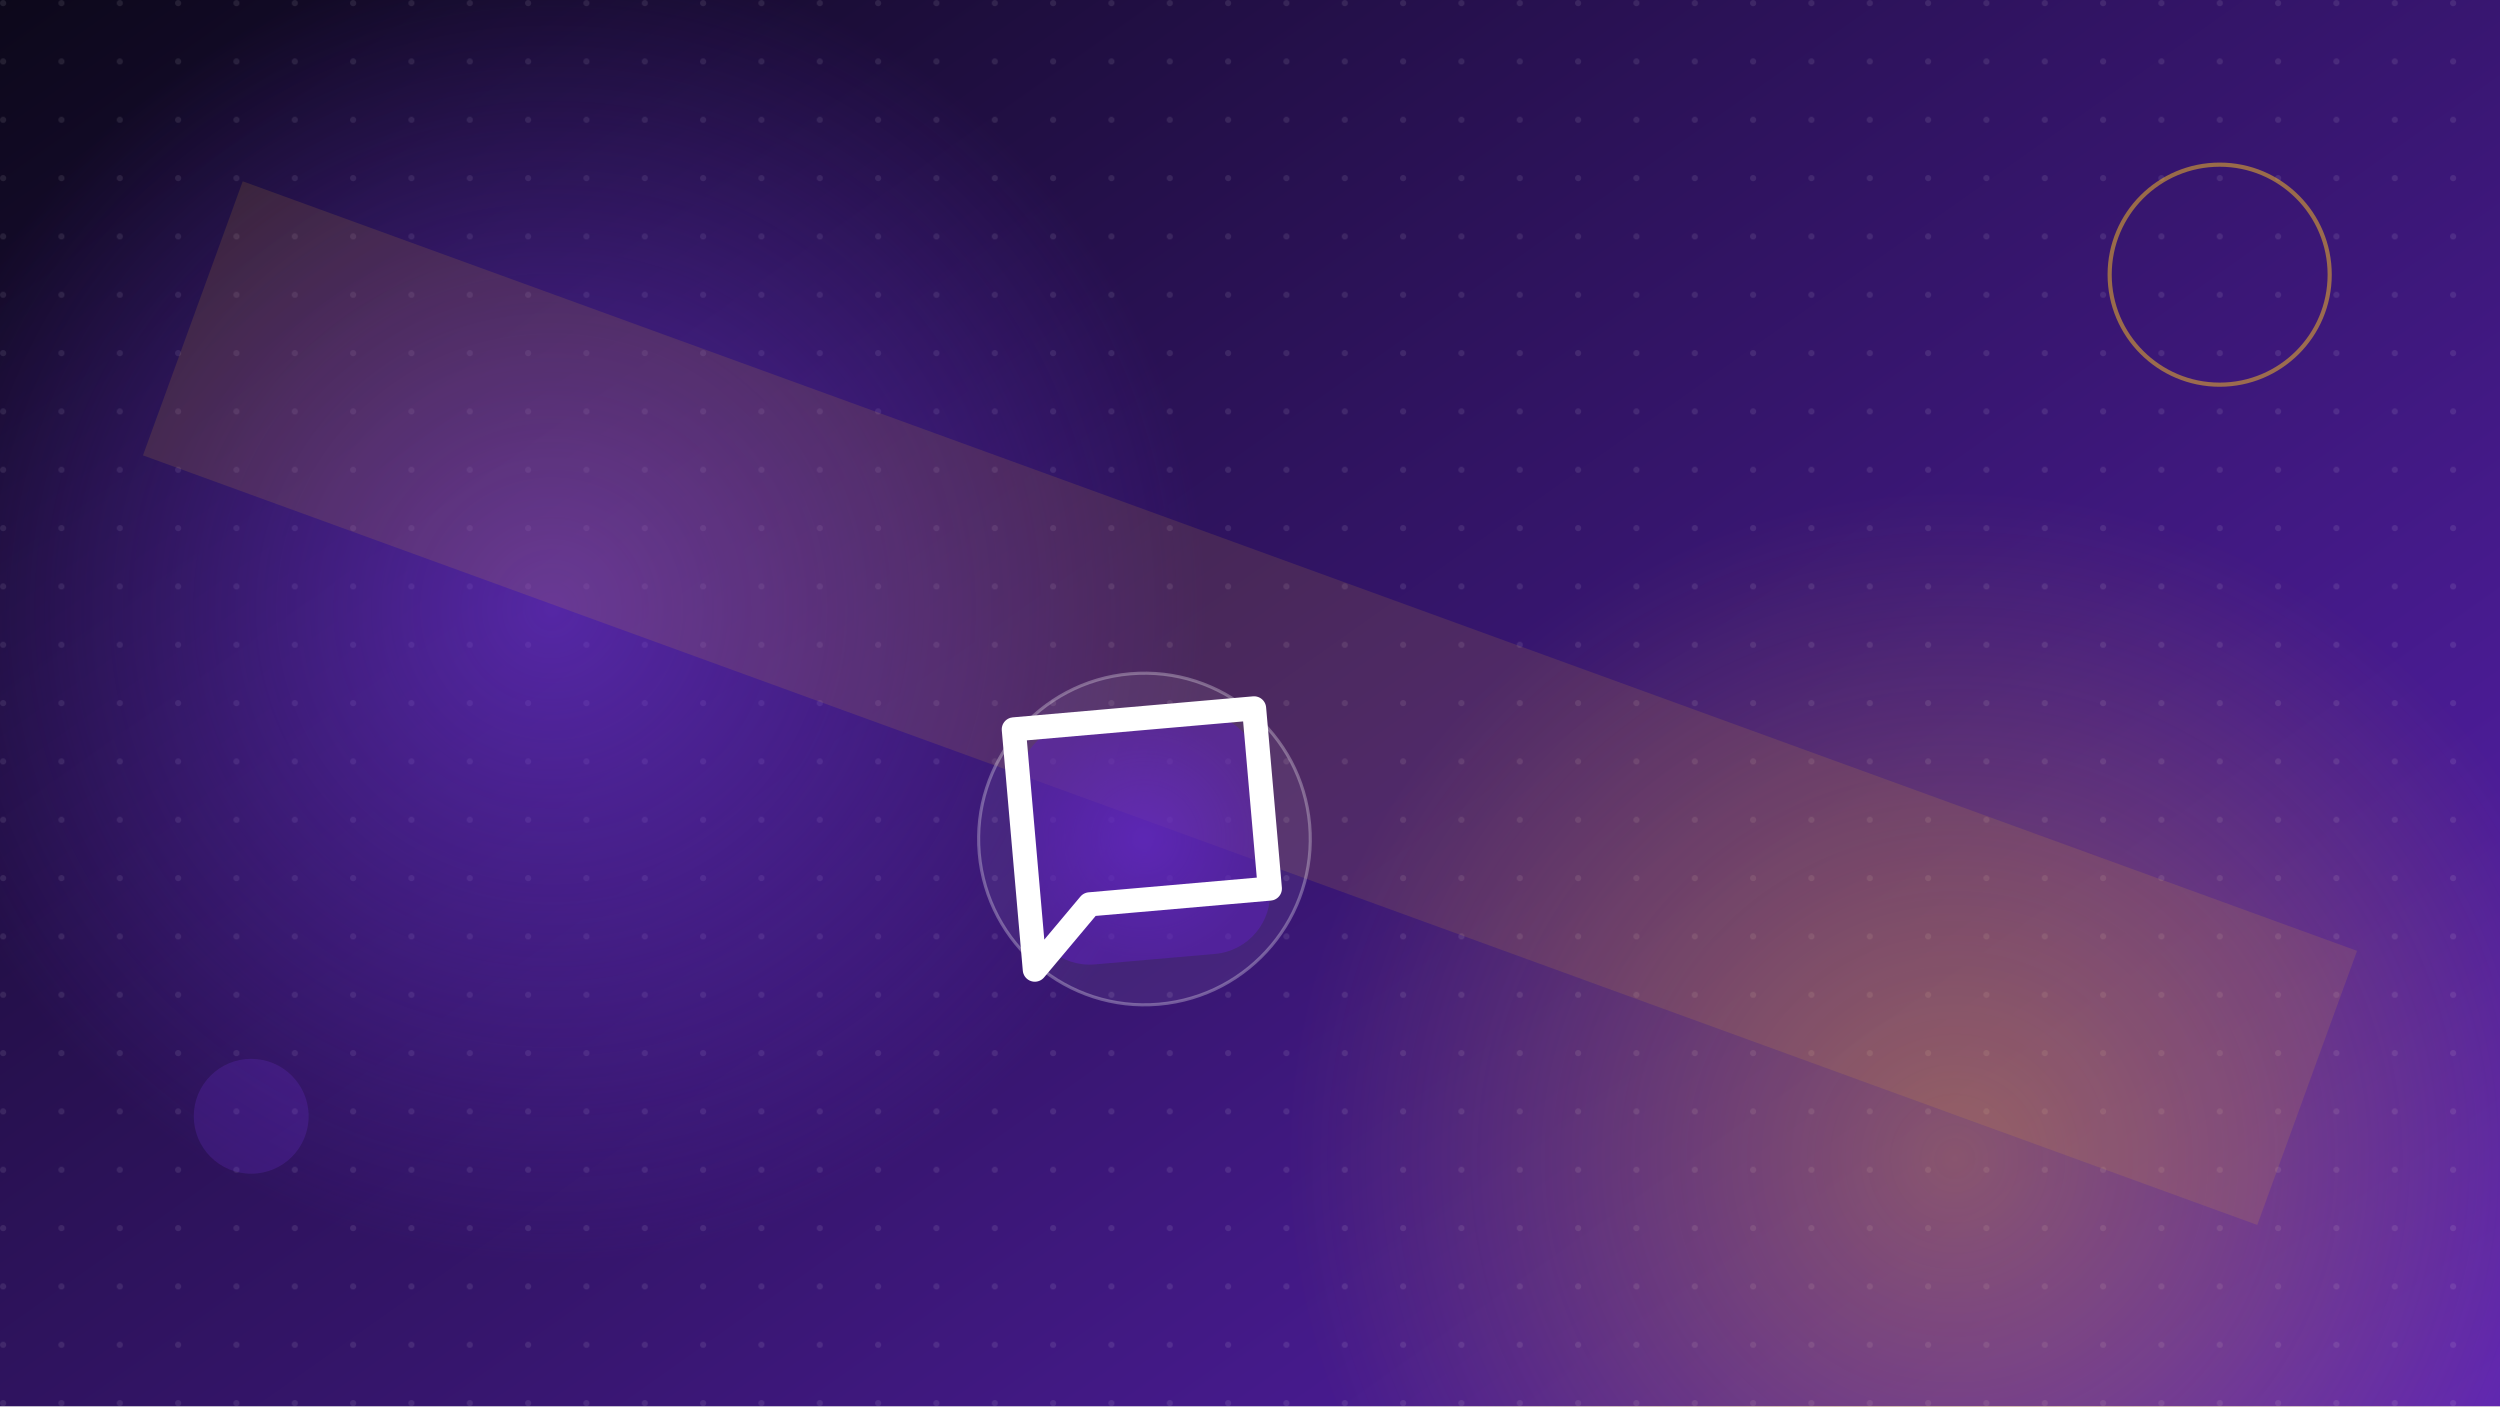
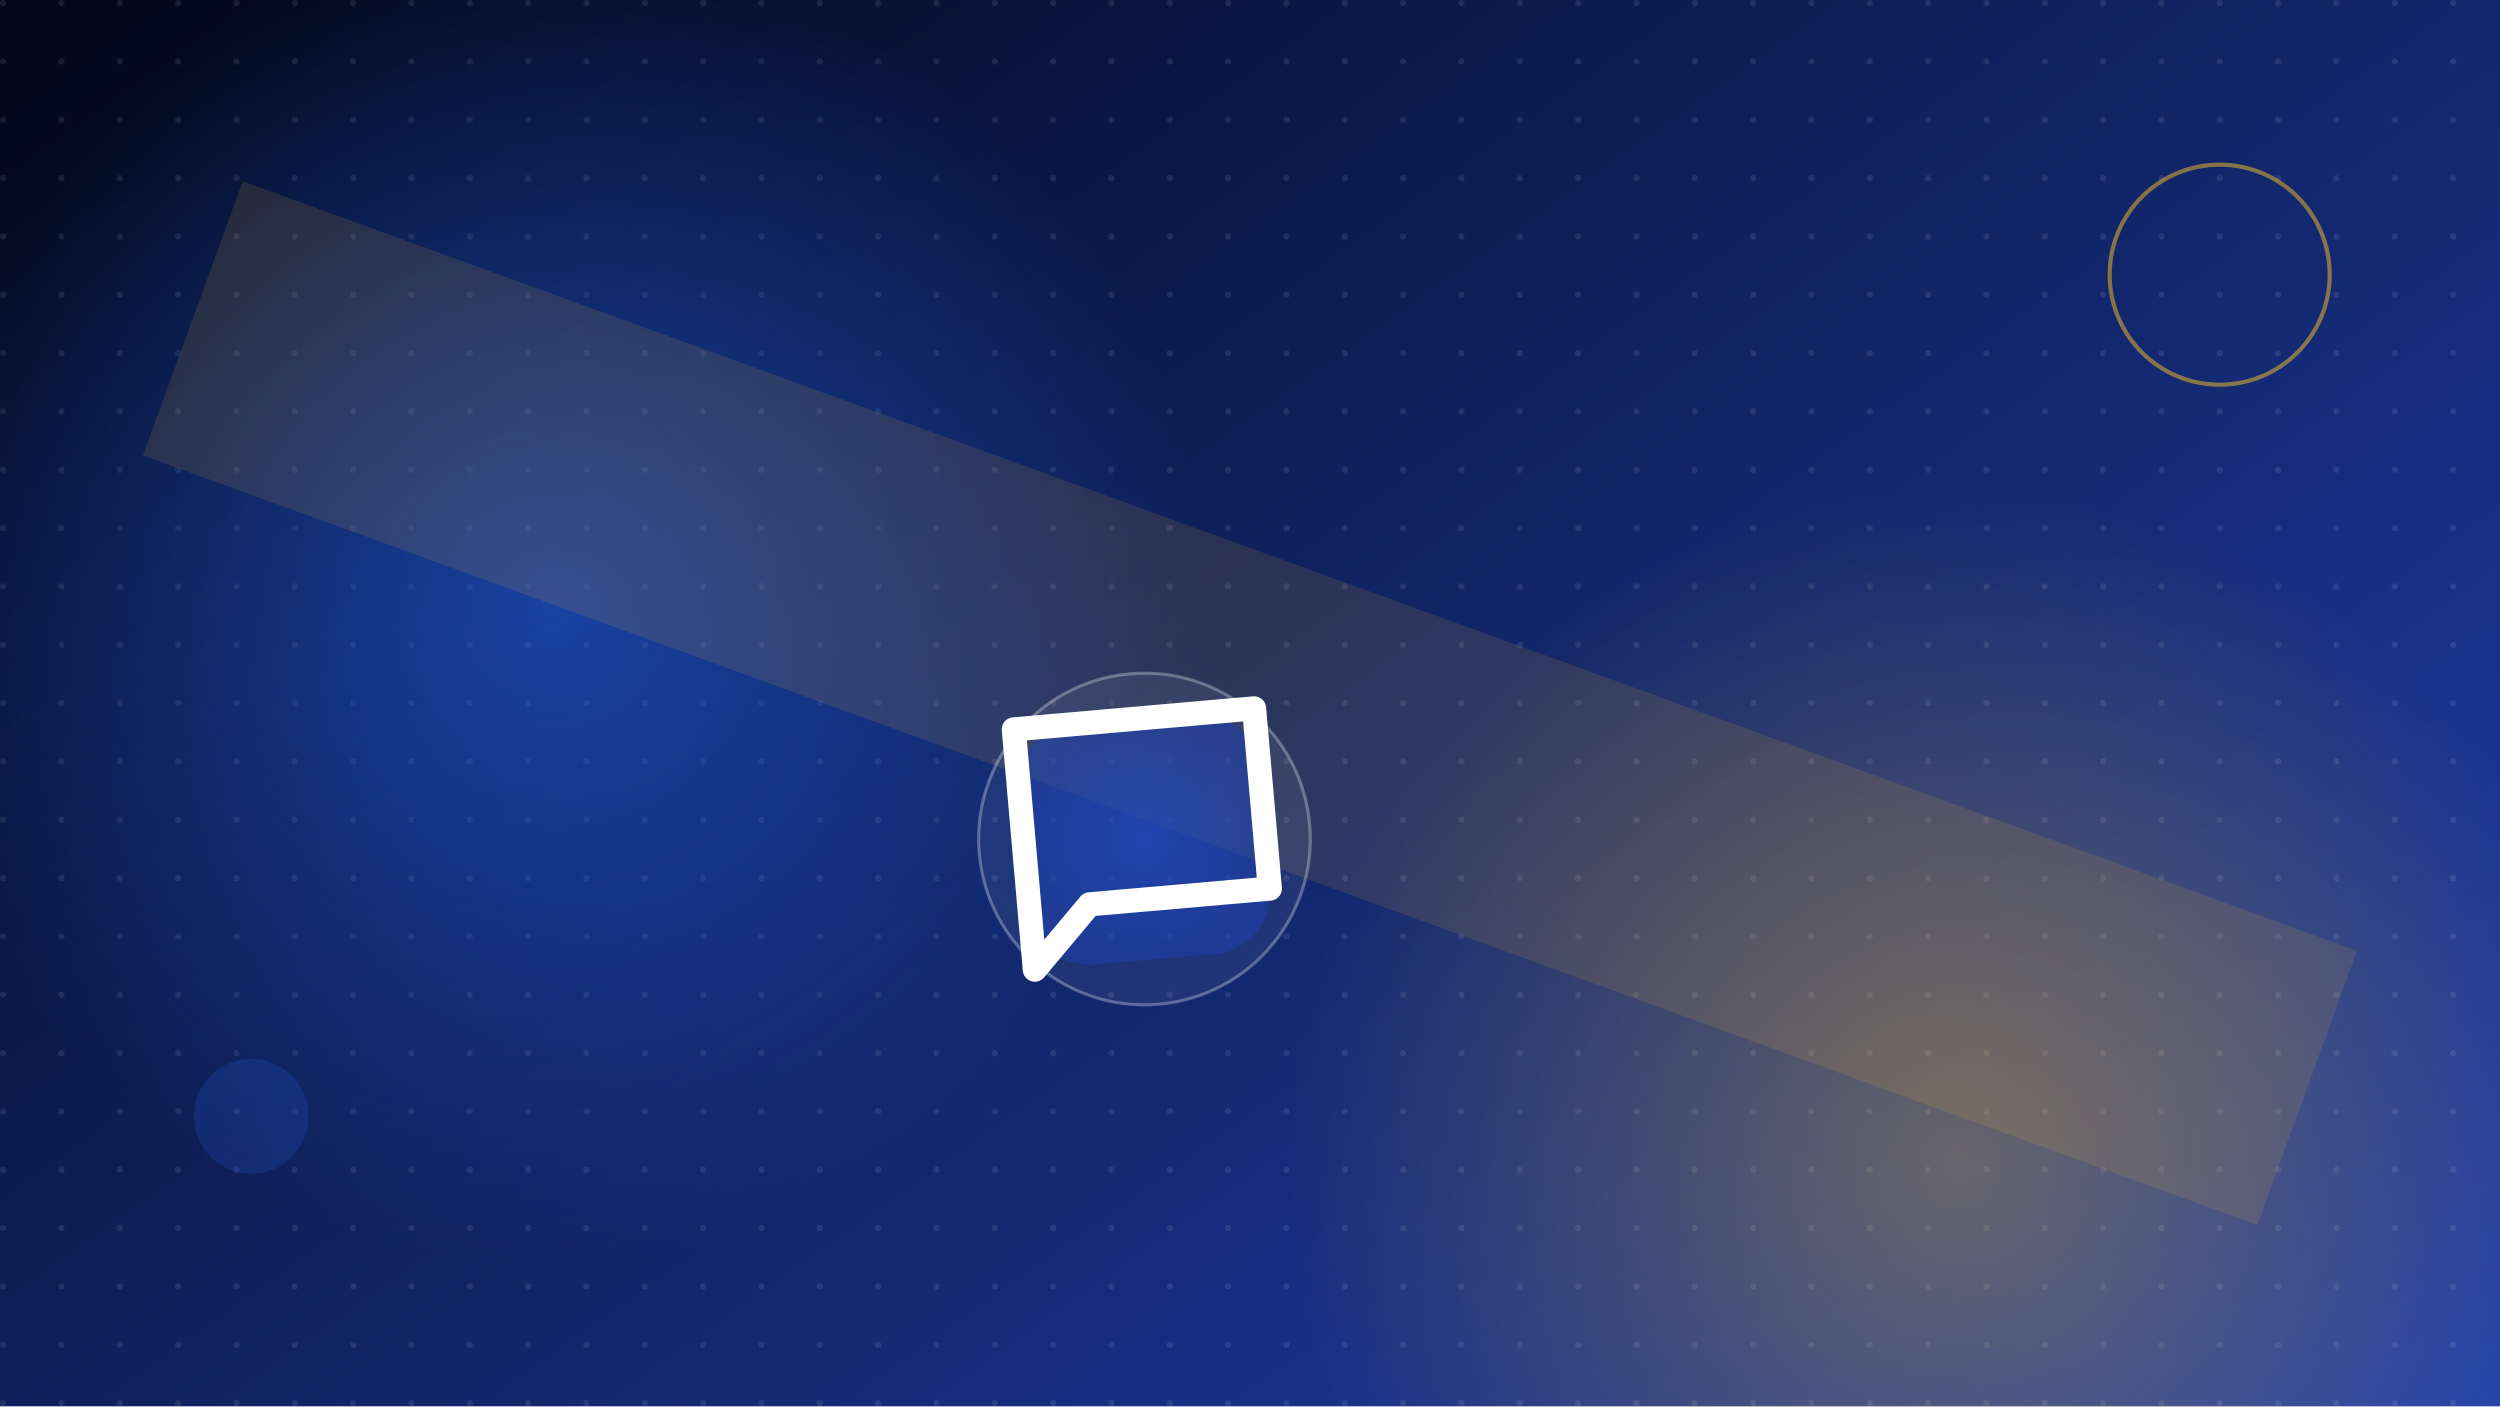
<svg xmlns="http://www.w3.org/2000/svg" viewBox="0 0 1200 675" width="1200" height="675">
  <defs>
    <linearGradient id="bg-aiwidgetwebs" x1="0%" y1="0%" x2="100%" y2="100%" gradientTransform="rotate(354 0.5 0.5)">
-       <stop offset="0%" stop-color="#0c081a" />
-       <stop offset="100%" stop-color="#5b21b6" />
+       <stop offset="0%" stop-color="#020617" />
+       <stop offset="100%" stop-color="#1e40af" />
    </linearGradient>
    <radialGradient id="glow1-aiwidgetwebs" cx="50%" cy="50%" r="50%">
-       <stop offset="0%" stop-color="#7c3aed" stop-opacity="0.55" />
-       <stop offset="100%" stop-color="#7c3aed" stop-opacity="0" />
+       <stop offset="0%" stop-color="#2563eb" stop-opacity="0.55" />
+       <stop offset="100%" stop-color="#2563eb" stop-opacity="0" />
    </radialGradient>
    <radialGradient id="glow2-aiwidgetwebs" cx="50%" cy="50%" r="50%">
      <stop offset="0%" stop-color="#fbbf24" stop-opacity="0.35" />
      <stop offset="100%" stop-color="#fbbf24" stop-opacity="0" />
    </radialGradient>
    <pattern id="dots-aiwidgetwebs" width="28" height="28" patternUnits="userSpaceOnUse">
      <circle cx="1.5" cy="1.5" r="1.5" fill="white" opacity="0.09" />
    </pattern>
  </defs>
  <rect width="1200" height="675" fill="url(#bg-aiwidgetwebs)" />
  <rect width="1200" height="675" fill="url(#dots-aiwidgetwebs)" />
  <circle cx="264.767" cy="292.217" r="315.521" fill="url(#glow1-aiwidgetwebs)" />
  <circle cx="938.314" cy="556.102" r="320.507" fill="url(#glow2-aiwidgetwebs)" />
  <line x1="600" y1="-202.5" x2="600" y2="877.5" stroke="#fbbf24" stroke-width="140" opacity="0.12" transform="rotate(110 600 337.5)" />
  <circle cx="1065.441" cy="131.841" r="52.808" fill="none" stroke="#fbbf24" stroke-width="2" opacity="0.5" />
-   <circle cx="120.577" cy="535.815" r="27.568" fill="#7c3aed" opacity="0.18" />
+   <circle cx="120.577" cy="535.815" r="27.568" fill="#2563eb" opacity="0.18" />
  <g transform="translate(549.3381 402.7249) rotate(-5)">
    <circle r="79.597" fill="white" opacity="0.06" />
    <circle r="79.597" fill="none" stroke="white" stroke-opacity="0.29" stroke-width="1.5" />
    <rect x="-57.889" y="-57.889" width="115.778" height="115.778" rx="28.945" fill="url(#glow1-aiwidgetwebs)" opacity="0.9" />
-     <rect x="-57.889" y="-57.889" width="115.778" height="115.778" rx="28.945" fill="#5b21b6" opacity="0.55" />
+     <rect x="-57.889" y="-57.889" width="115.778" height="115.778" rx="28.945" fill="#1e40af" opacity="0.55" />
    <g transform="scale(7.236134) translate(-12 -12)">
      <path d="M4 4h16v12H8l-4 4V4z" fill="none" stroke="white" stroke-width="1.6" stroke-linejoin="round" />
    </g>
  </g>
</svg>
